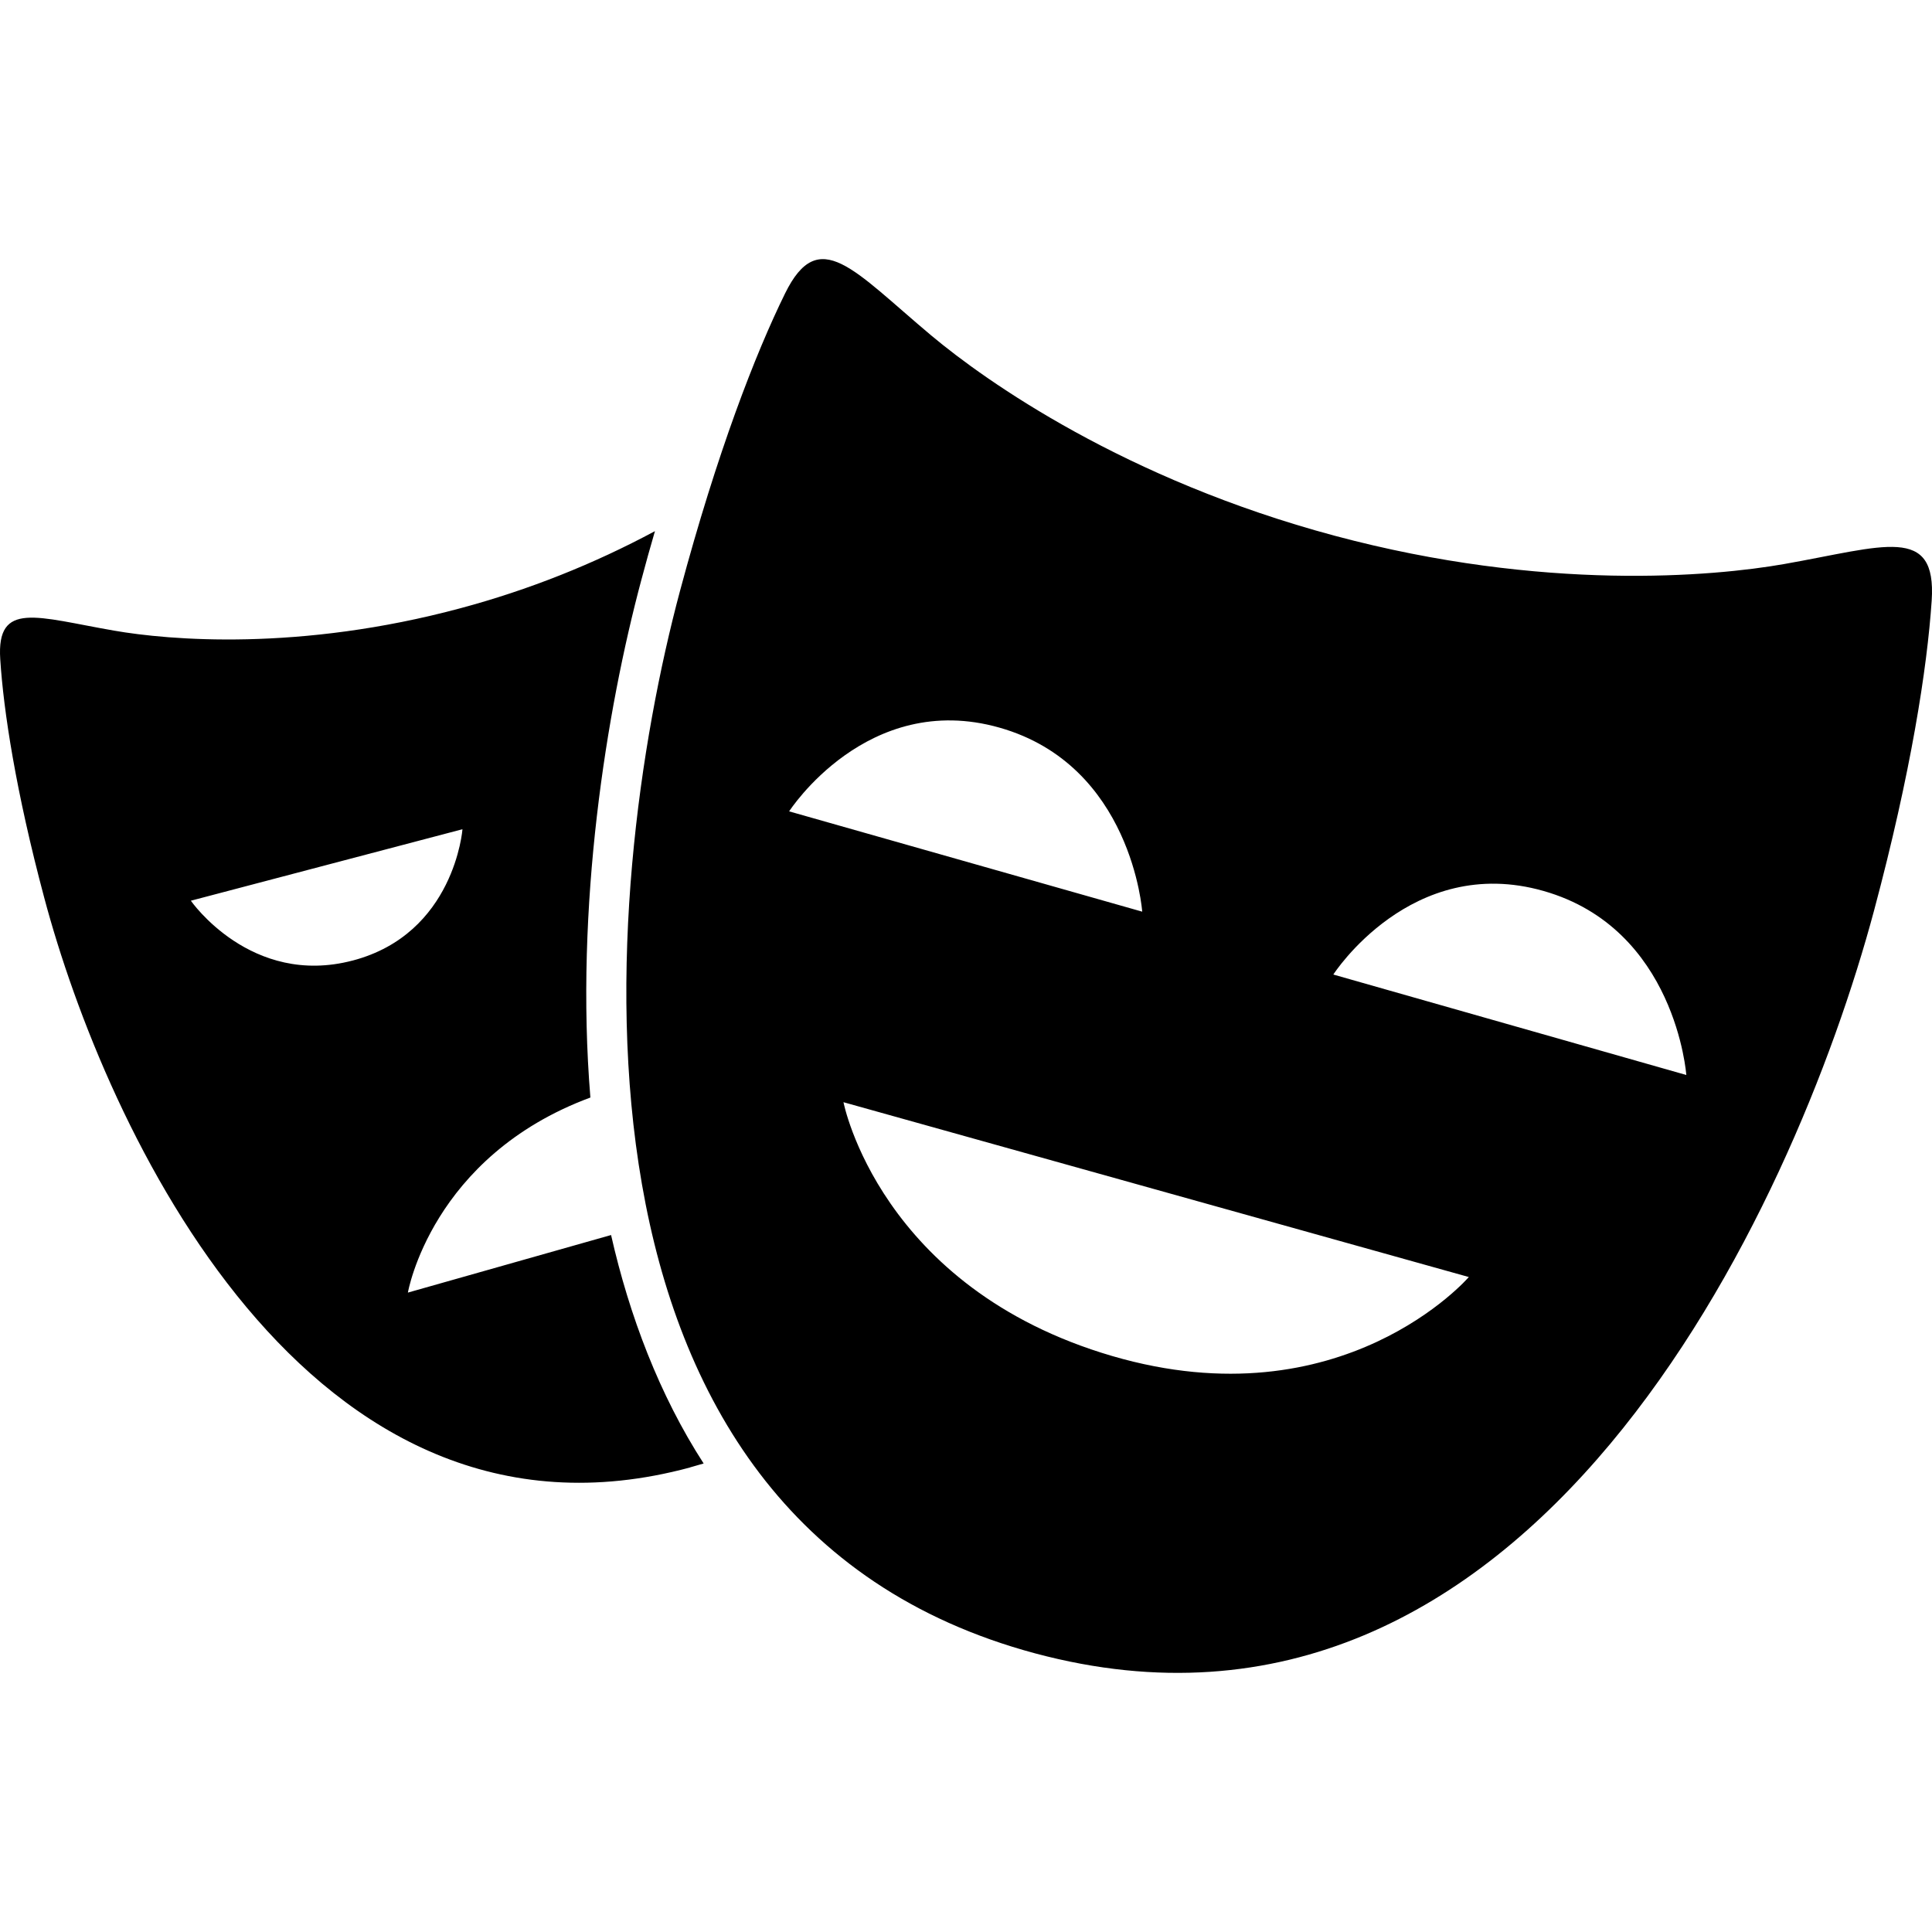
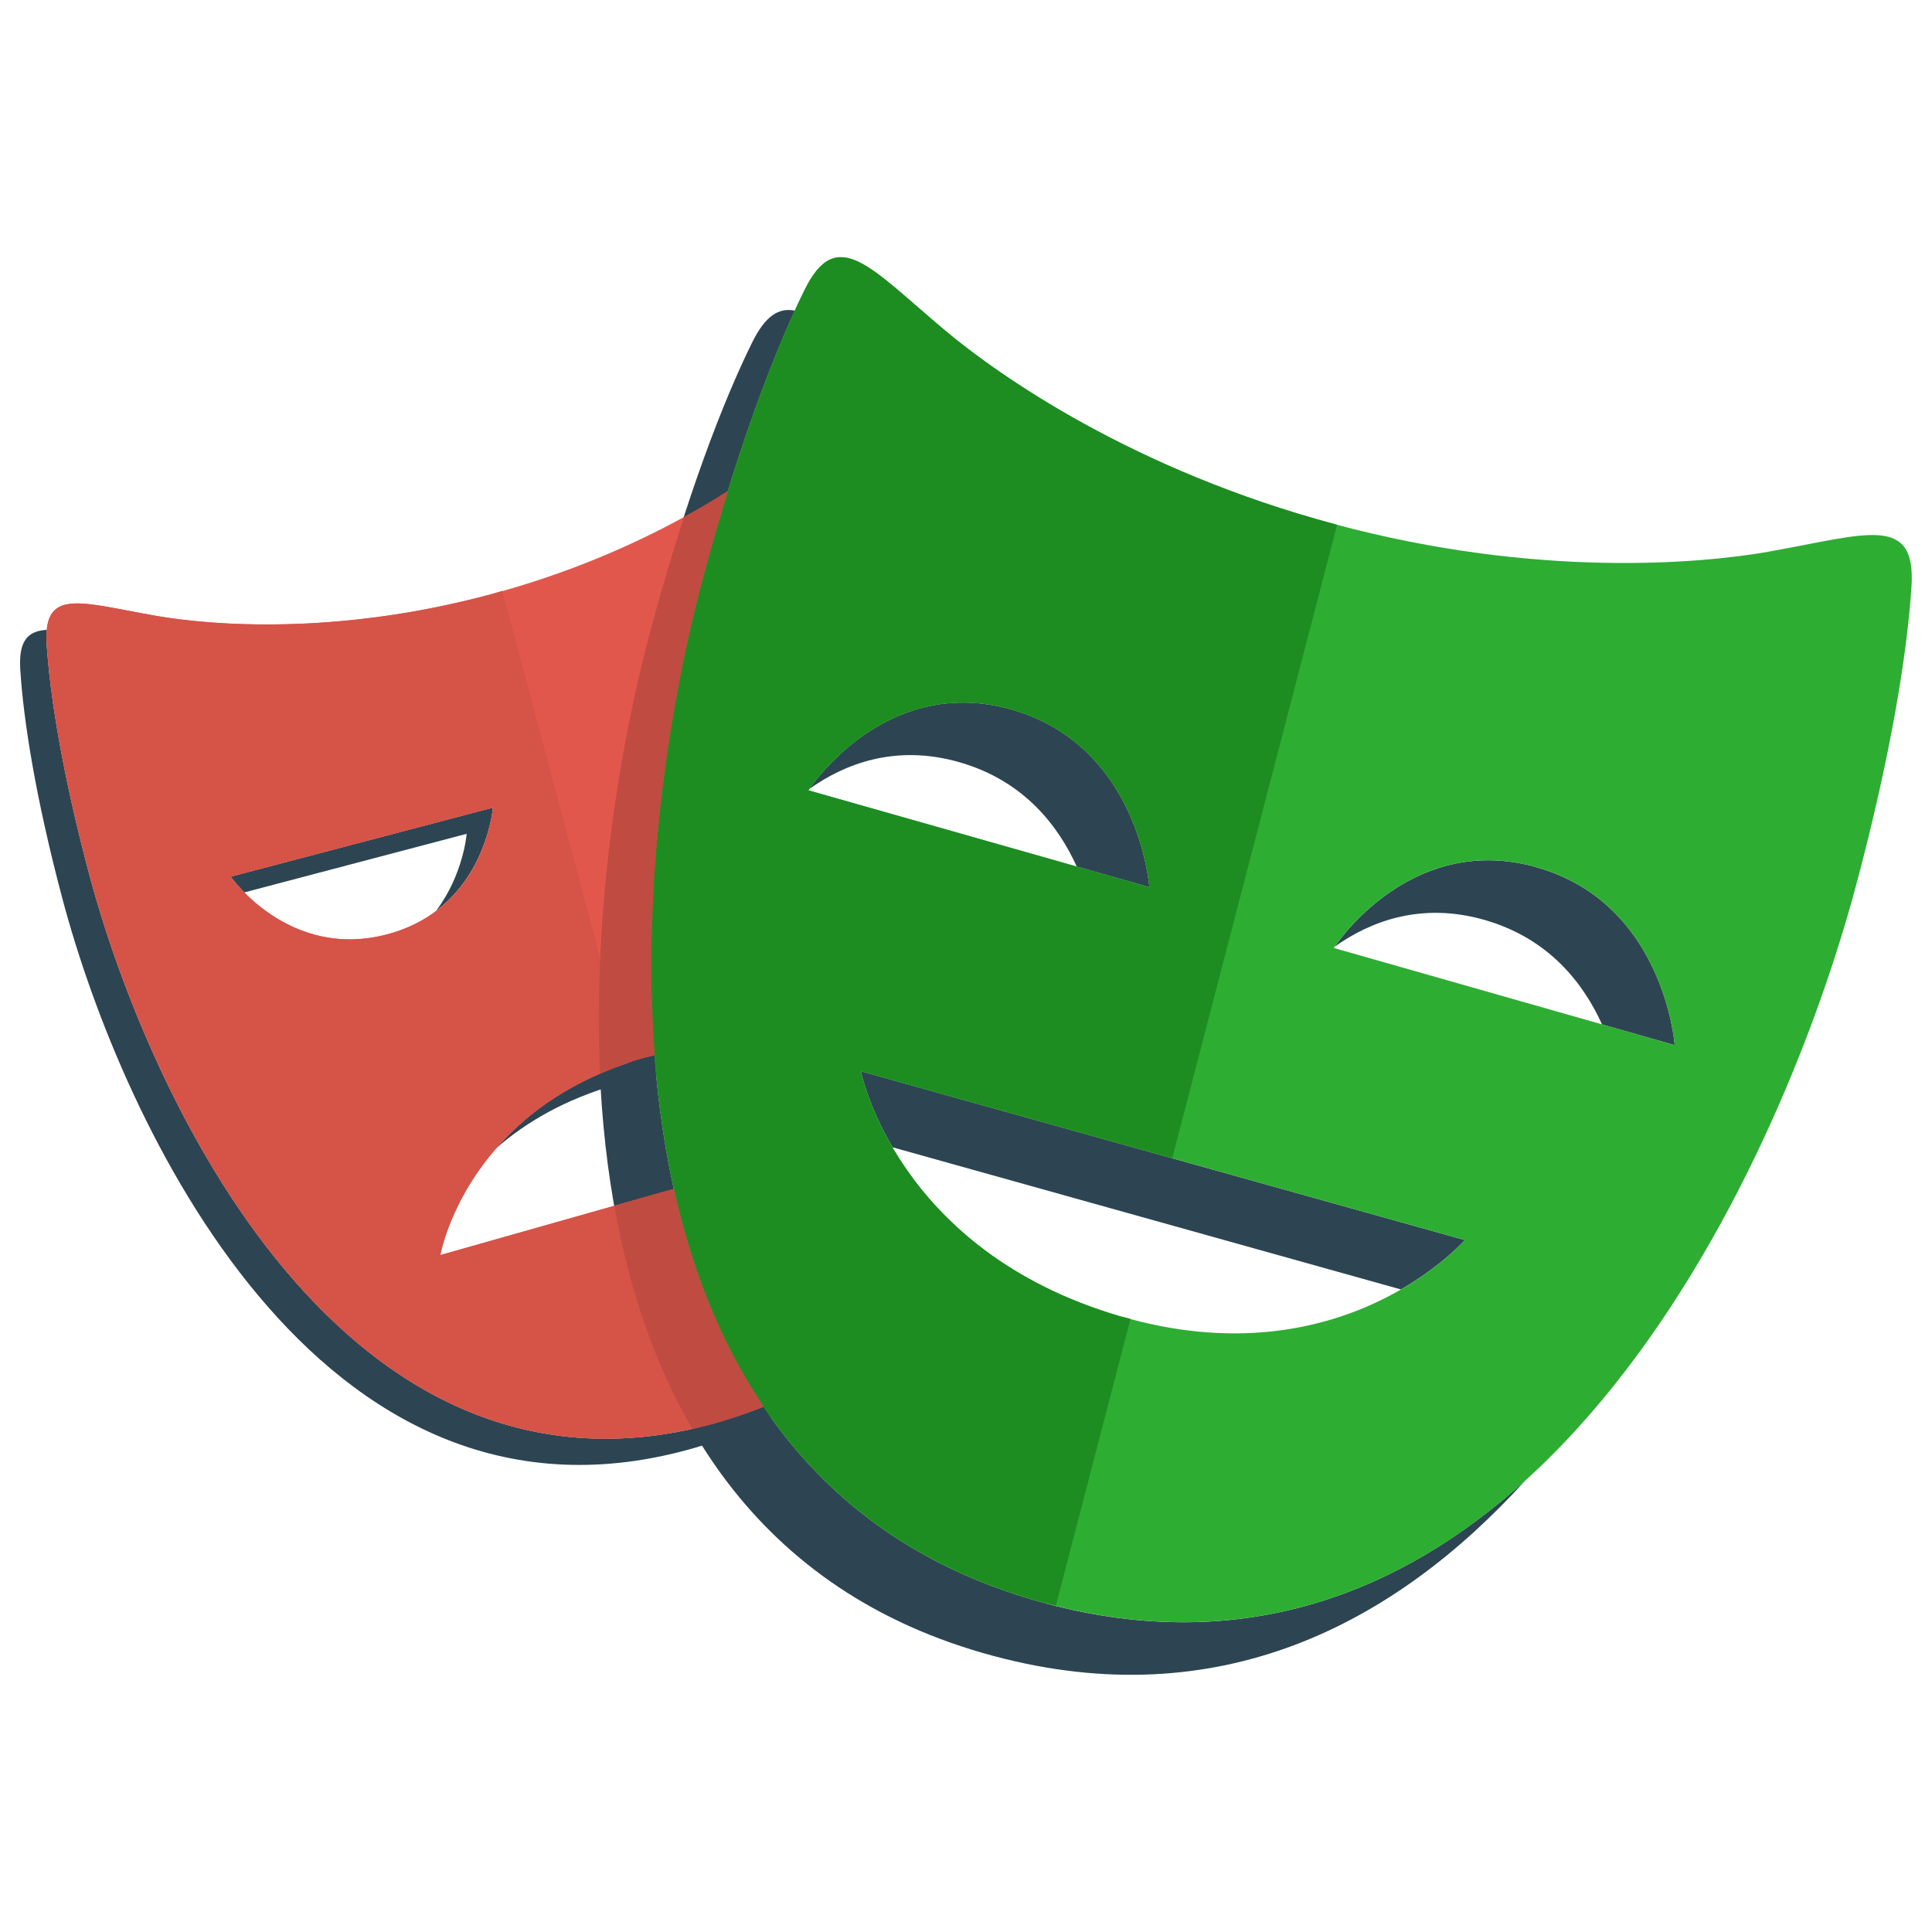
- <svg xmlns="http://www.w3.org/2000/svg" role="img" viewBox="0 0 24 24">
-   <path d="M23.996 7.462c-.056.837-.257 2.135-.716 3.85-.995 3.715-4.27 10.874-10.42 9.227-6.15-1.65-5.407-9.487-4.412-13.201.46-1.716.934-2.94 1.305-3.694.42-.853.846-.289 1.815.523.684.573 2.41 1.791 5.011 2.488 2.601.697 4.706.506 5.583.352 1.245-.219 1.897-.494 1.834.455Zm-9.807 3.863s-.127-1.819-1.773-2.286c-1.644-.467-2.613 1.04-2.613 1.04Zm4.058 4.539-7.769-2.172s.446 2.306 3.338 3.153c2.862.836 4.43-.98 4.43-.981Zm2.701-2.51s-.13-1.818-1.773-2.286c-1.644-.469-2.612 1.038-2.612 1.038ZM8.57 18.23c-4.749 1.279-7.261-4.224-8.021-7.08C.197 9.831.044 8.832.003 8.188c-.047-.73.455-.52 1.415-.354.677.118 2.3.261 4.308-.28a11.28 11.28 0 0 0 2.41-.956c-.058.197-.114.4-.17.61-.433 1.618-.827 4.055-.632 6.426-1.976.732-2.267 2.423-2.267 2.423l2.524-.715c.227 1.002.6 1.987 1.15 2.838a5.914 5.914 0 0 1-.171.049Zm-4.188-6.298c1.265-.333 1.363-1.631 1.363-1.631l-3.374.888s.745 1.076 2.01.743Z" />
+ <svg xmlns="http://www.w3.org/2000/svg" fill="none" viewBox="0 0 24 24" id="Playwright--Streamline-Svg-Logos" height="24" width="24">
+   <path fill="#2d4552" d="M7.996 13.142c-0.877 0.249 -1.453 0.685 -1.832 1.122 0.363 -0.318 0.85 -0.609 1.506 -0.795 0.671 -0.19 1.244 -0.189 1.717 -0.098v-0.37c-0.404 -0.037 -0.866 -0.007 -1.39 0.141Zm-1.872 -3.11 -3.258 0.858s0.059 0.084 0.169 0.196l2.762 -0.728s-0.039 0.504 -0.379 0.956c0.643 -0.486 0.705 -1.282 0.705 -1.282Zm2.727 7.657C4.266 18.924 1.84 13.61 1.106 10.852c-0.339 -1.273 -0.487 -2.237 -0.527 -2.859 -0.004 -0.065 -0.002 -0.119 0.002 -0.169 -0.238 0.014 -0.352 0.138 -0.329 0.495 0.039 0.622 0.188 1.586 0.527 2.859C1.514 13.936 3.94 19.249 8.525 18.015c0.998 -0.269 1.748 -0.759 2.31 -1.384 -0.519 0.469 -1.168 0.838 -1.984 1.058Zm0.862 -10.909v0.326h1.798c-0.037 -0.116 -0.074 -0.22 -0.111 -0.326h-1.687Z" stroke-width="0.25" />
+   <path fill="#2d4552" d="M11.913 9.467c0.809 0.23 1.236 0.797 1.463 1.298l0.902 0.256s-0.123 -1.756 -1.712 -2.207c-1.486 -0.422 -2.401 0.826 -2.512 0.987 0.432 -0.308 1.064 -0.56 1.859 -0.334Zm7.178 1.307c-1.487 -0.424 -2.402 0.826 -2.511 0.986 0.433 -0.308 1.064 -0.56 1.859 -0.333 0.807 0.23 1.235 0.796 1.462 1.299l0.903 0.257s-0.125 -1.757 -1.712 -2.208Zm-0.896 4.63 -7.501 -2.097s0.081 0.412 0.393 0.945l6.316 1.766c0.52 -0.301 0.793 -0.613 0.793 -0.613ZM12.994 19.918C7.055 18.326 7.773 10.758 8.734 7.172c0.396 -1.478 0.803 -2.576 1.14 -3.313 -0.201 -0.041 -0.368 0.065 -0.533 0.4 -0.358 0.727 -0.816 1.91 -1.26 3.566 -0.961 3.586 -1.679 11.154 4.261 12.746 2.8 0.75 4.98 -0.39 6.606 -2.18 -1.543 1.398 -3.513 2.181 -5.954 1.528Z" stroke-width="0.25" />
+   <path fill="#e2574c" d="M9.713 15.915V14.388l-4.243 1.203s0.314 -1.822 2.526 -2.45c0.671 -0.19 1.244 -0.189 1.717 -0.098V6.78h2.125c-0.231 -0.715 -0.455 -1.265 -0.643 -1.648 -0.311 -0.633 -0.63 -0.213 -1.353 0.392 -0.51 0.426 -1.798 1.334 -3.736 1.856 -1.938 0.523 -3.505 0.384 -4.159 0.271 -0.927 -0.16 -1.412 -0.363 -1.366 0.342 0.039 0.622 0.188 1.586 0.527 2.859C1.841 13.61 4.267 18.923 8.851 17.688c1.198 -0.323 2.043 -0.961 2.629 -1.774h-1.768v0ZM2.866 10.89l3.258 -0.858s-0.095 1.253 -1.316 1.575c-1.222 0.322 -1.942 -0.717 -1.942 -0.717Z" stroke-width="0.25" />
+   <path fill="#2ead33" d="M21.975 6.853c-0.847 0.148 -2.879 0.333 -5.39 -0.34 -2.512 -0.673 -4.178 -1.849 -4.839 -2.402 -0.936 -0.784 -1.348 -1.329 -1.753 -0.505 -0.358 0.727 -0.816 1.91 -1.26 3.566 -0.961 3.586 -1.679 11.154 4.261 12.746 5.938 1.591 9.099 -5.322 10.06 -8.909 0.443 -1.656 0.638 -2.909 0.691 -3.718 0.061 -0.916 -0.568 -0.65 -1.771 -0.439ZM10.042 9.819s0.936 -1.456 2.524 -1.005c1.589 0.451 1.712 2.207 1.712 2.207l-4.235 -1.203ZM13.917 16.352c-2.792 -0.818 -3.223 -3.045 -3.223 -3.045l7.501 2.097c0 -0 -1.514 1.755 -4.278 0.947Zm2.652 -4.576s0.935 -1.455 2.522 -1.002c1.587 0.452 1.712 2.208 1.712 2.208l-4.234 -1.206Z" stroke-width="0.25" />
+   <path fill="#d65348" d="M8.23 14.809 5.47 15.591s0.3 -1.708 2.333 -2.385l-1.563 -5.866 -0.135 0.041c-1.938 0.523 -3.505 0.384 -4.159 0.271 -0.927 -0.16 -1.412 -0.363 -1.366 0.342 0.039 0.622 0.188 1.586 0.527 2.859 0.734 2.757 3.16 8.071 7.745 6.836l0.135 -0.042 -0.756 -2.837ZM2.866 10.89l3.258 -0.858s-0.095 1.253 -1.316 1.575c-1.222 0.322 -1.942 -0.717 -1.942 -0.717Z" stroke-width="0.25" />
+   <path fill="#1d8d22" d="m14.043 16.383 -0.126 -0.031c-2.792 -0.818 -3.223 -3.045 -3.223 -3.045l3.868 1.081 2.048 -7.869 -0.025 -0.007c-2.512 -0.673 -4.178 -1.849 -4.839 -2.402 -0.936 -0.784 -1.348 -1.329 -1.753 -0.505 -0.358 0.727 -0.816 1.91 -1.259 3.566 -0.961 3.586 -1.679 11.154 4.261 12.746l0.122 0.027 0.927 -3.563ZM10.042 9.819s0.936 -1.456 2.524 -1.005c1.589 0.451 1.712 2.207 1.712 2.207l-4.235 -1.203Z" stroke-width="0.25" />
+   <path fill="#c04b41" d="m8.371 14.768 -0.74 0.21c0.175 0.986 0.483 1.932 0.967 2.768 0.084 -0.019 0.168 -0.035 0.254 -0.058 0.225 -0.061 0.433 -0.136 0.634 -0.218 -0.541 -0.802 -0.898 -1.726 -1.114 -2.702Zm-0.289 -6.944c-0.38 1.42 -0.721 3.463 -0.627 5.513 0.168 -0.073 0.345 -0.141 0.542 -0.196l0.137 -0.031c-0.167 -2.19 0.194 -4.421 0.601 -5.939 0.103 -0.384 0.207 -0.741 0.31 -1.074 -0.166 0.106 -0.345 0.214 -0.548 0.326 -0.137 0.424 -0.276 0.887 -0.414 1.401Z" stroke-width="0.25" />
</svg>
